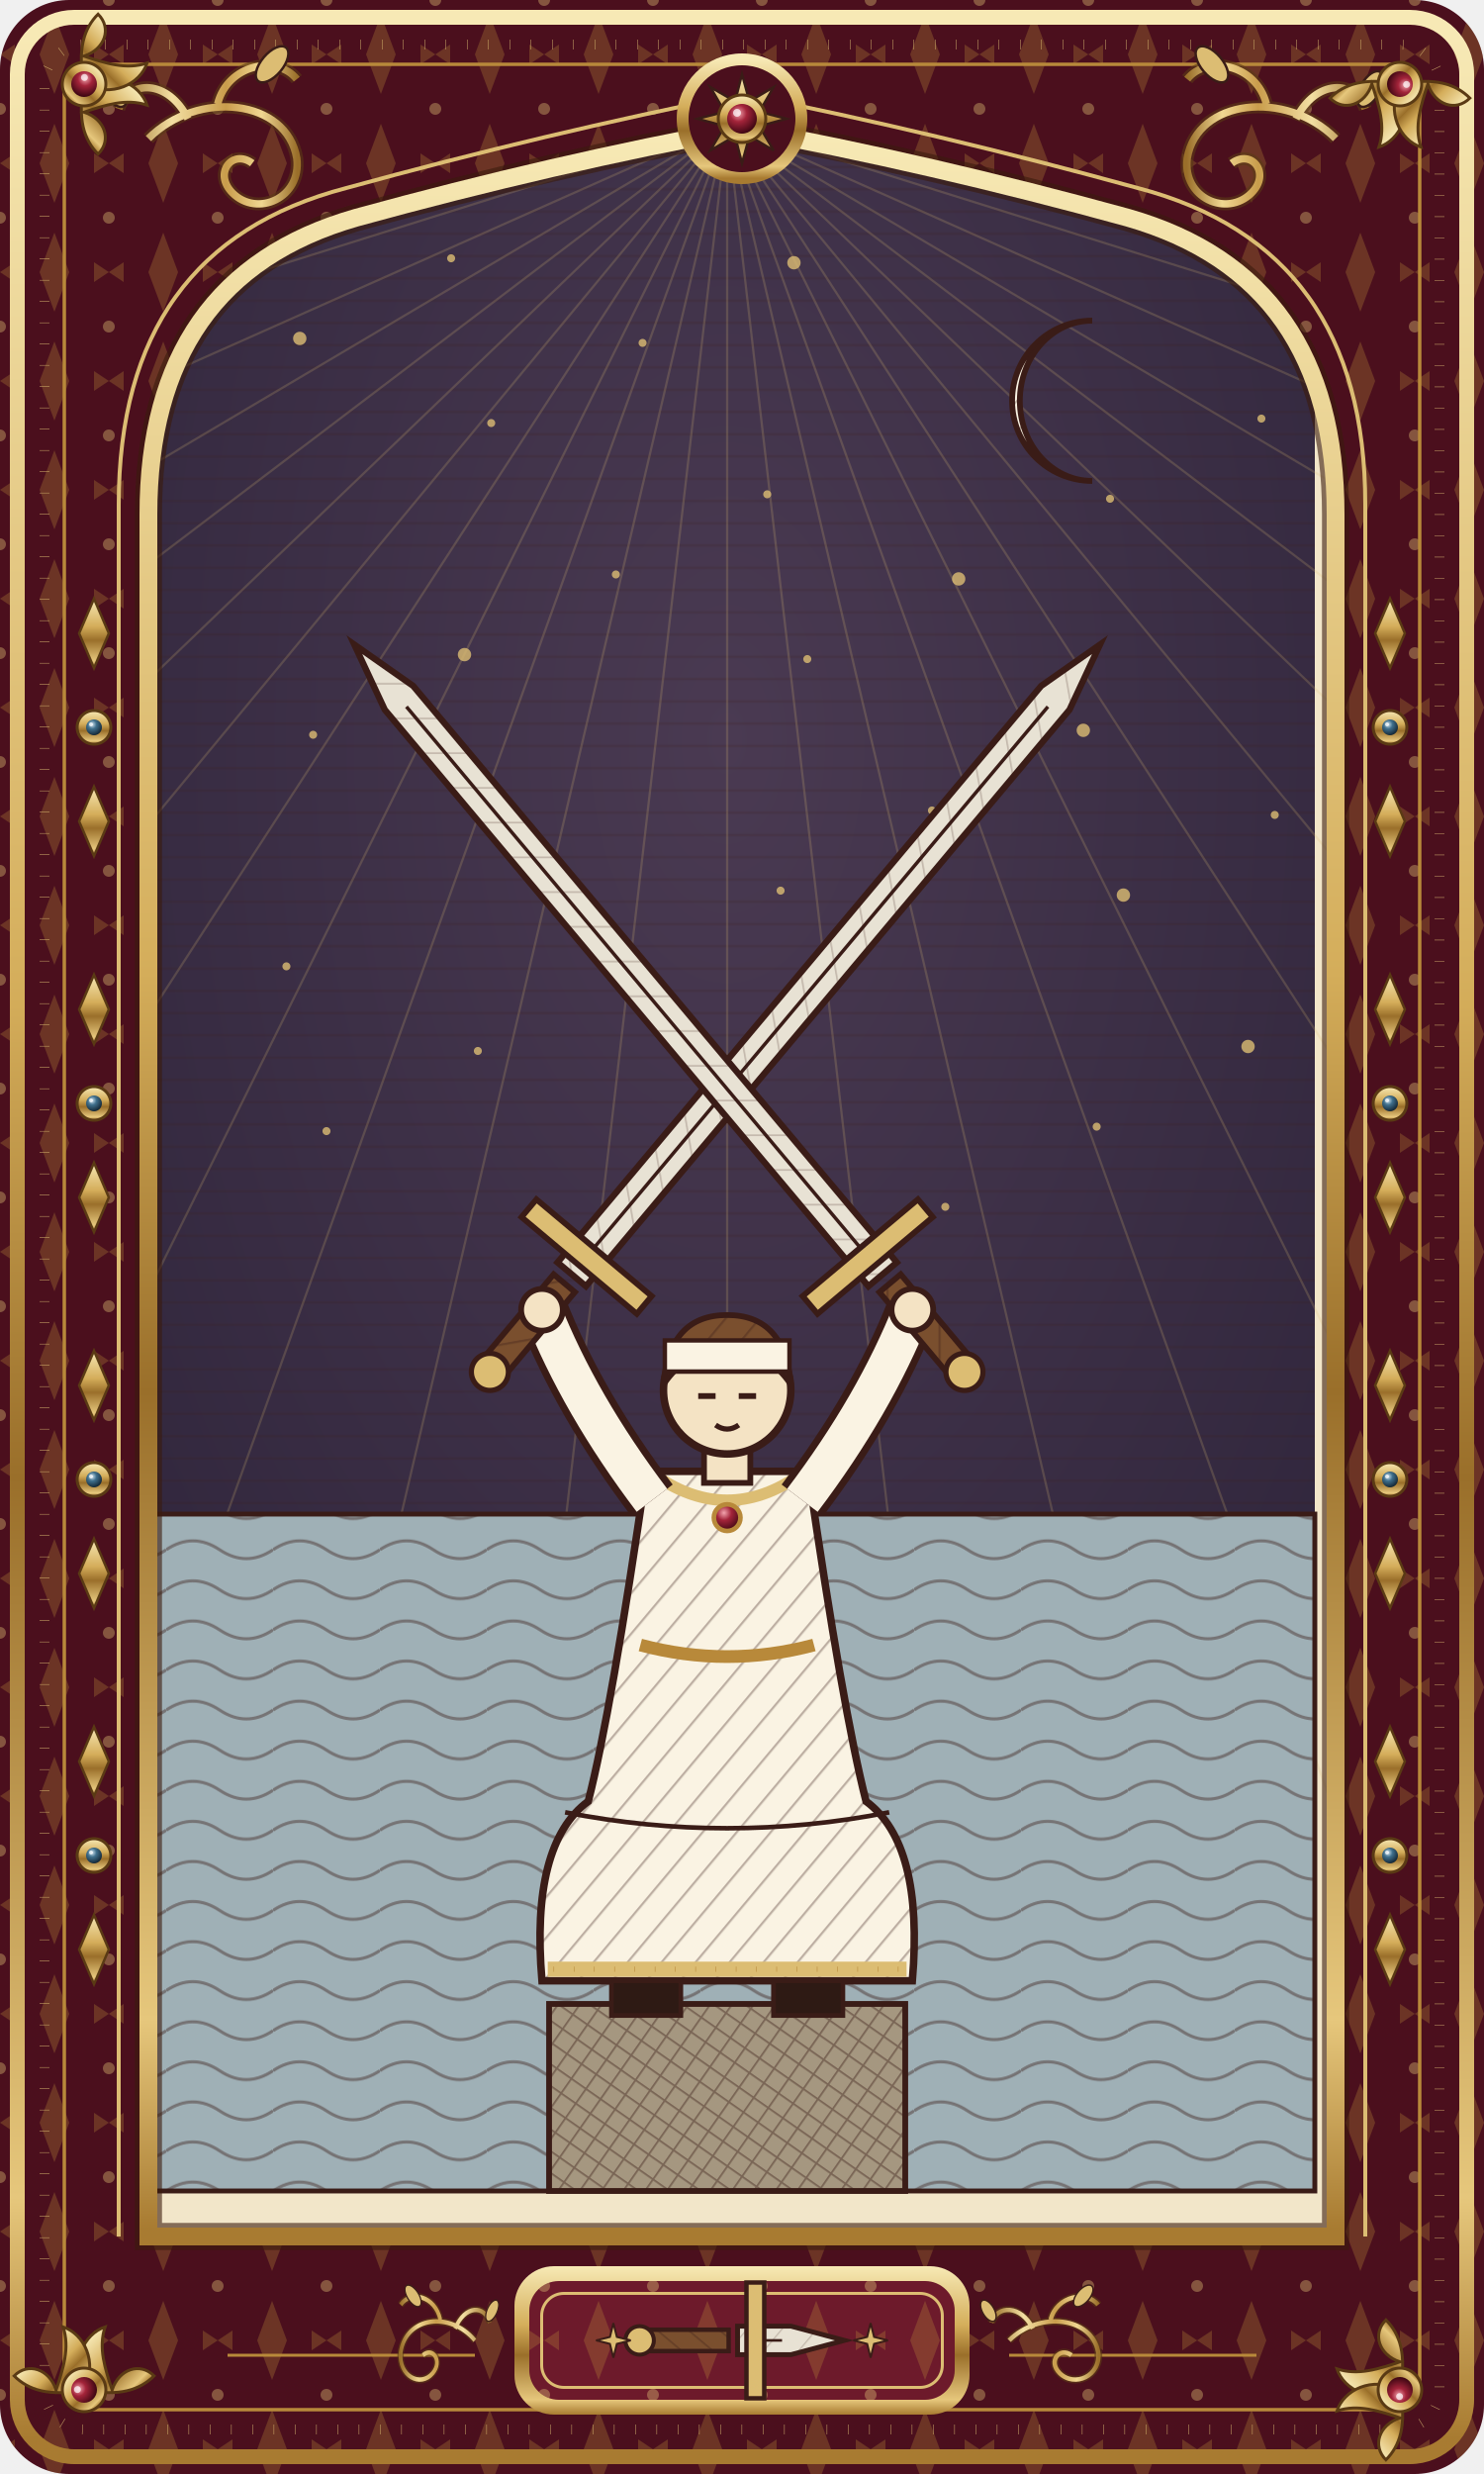
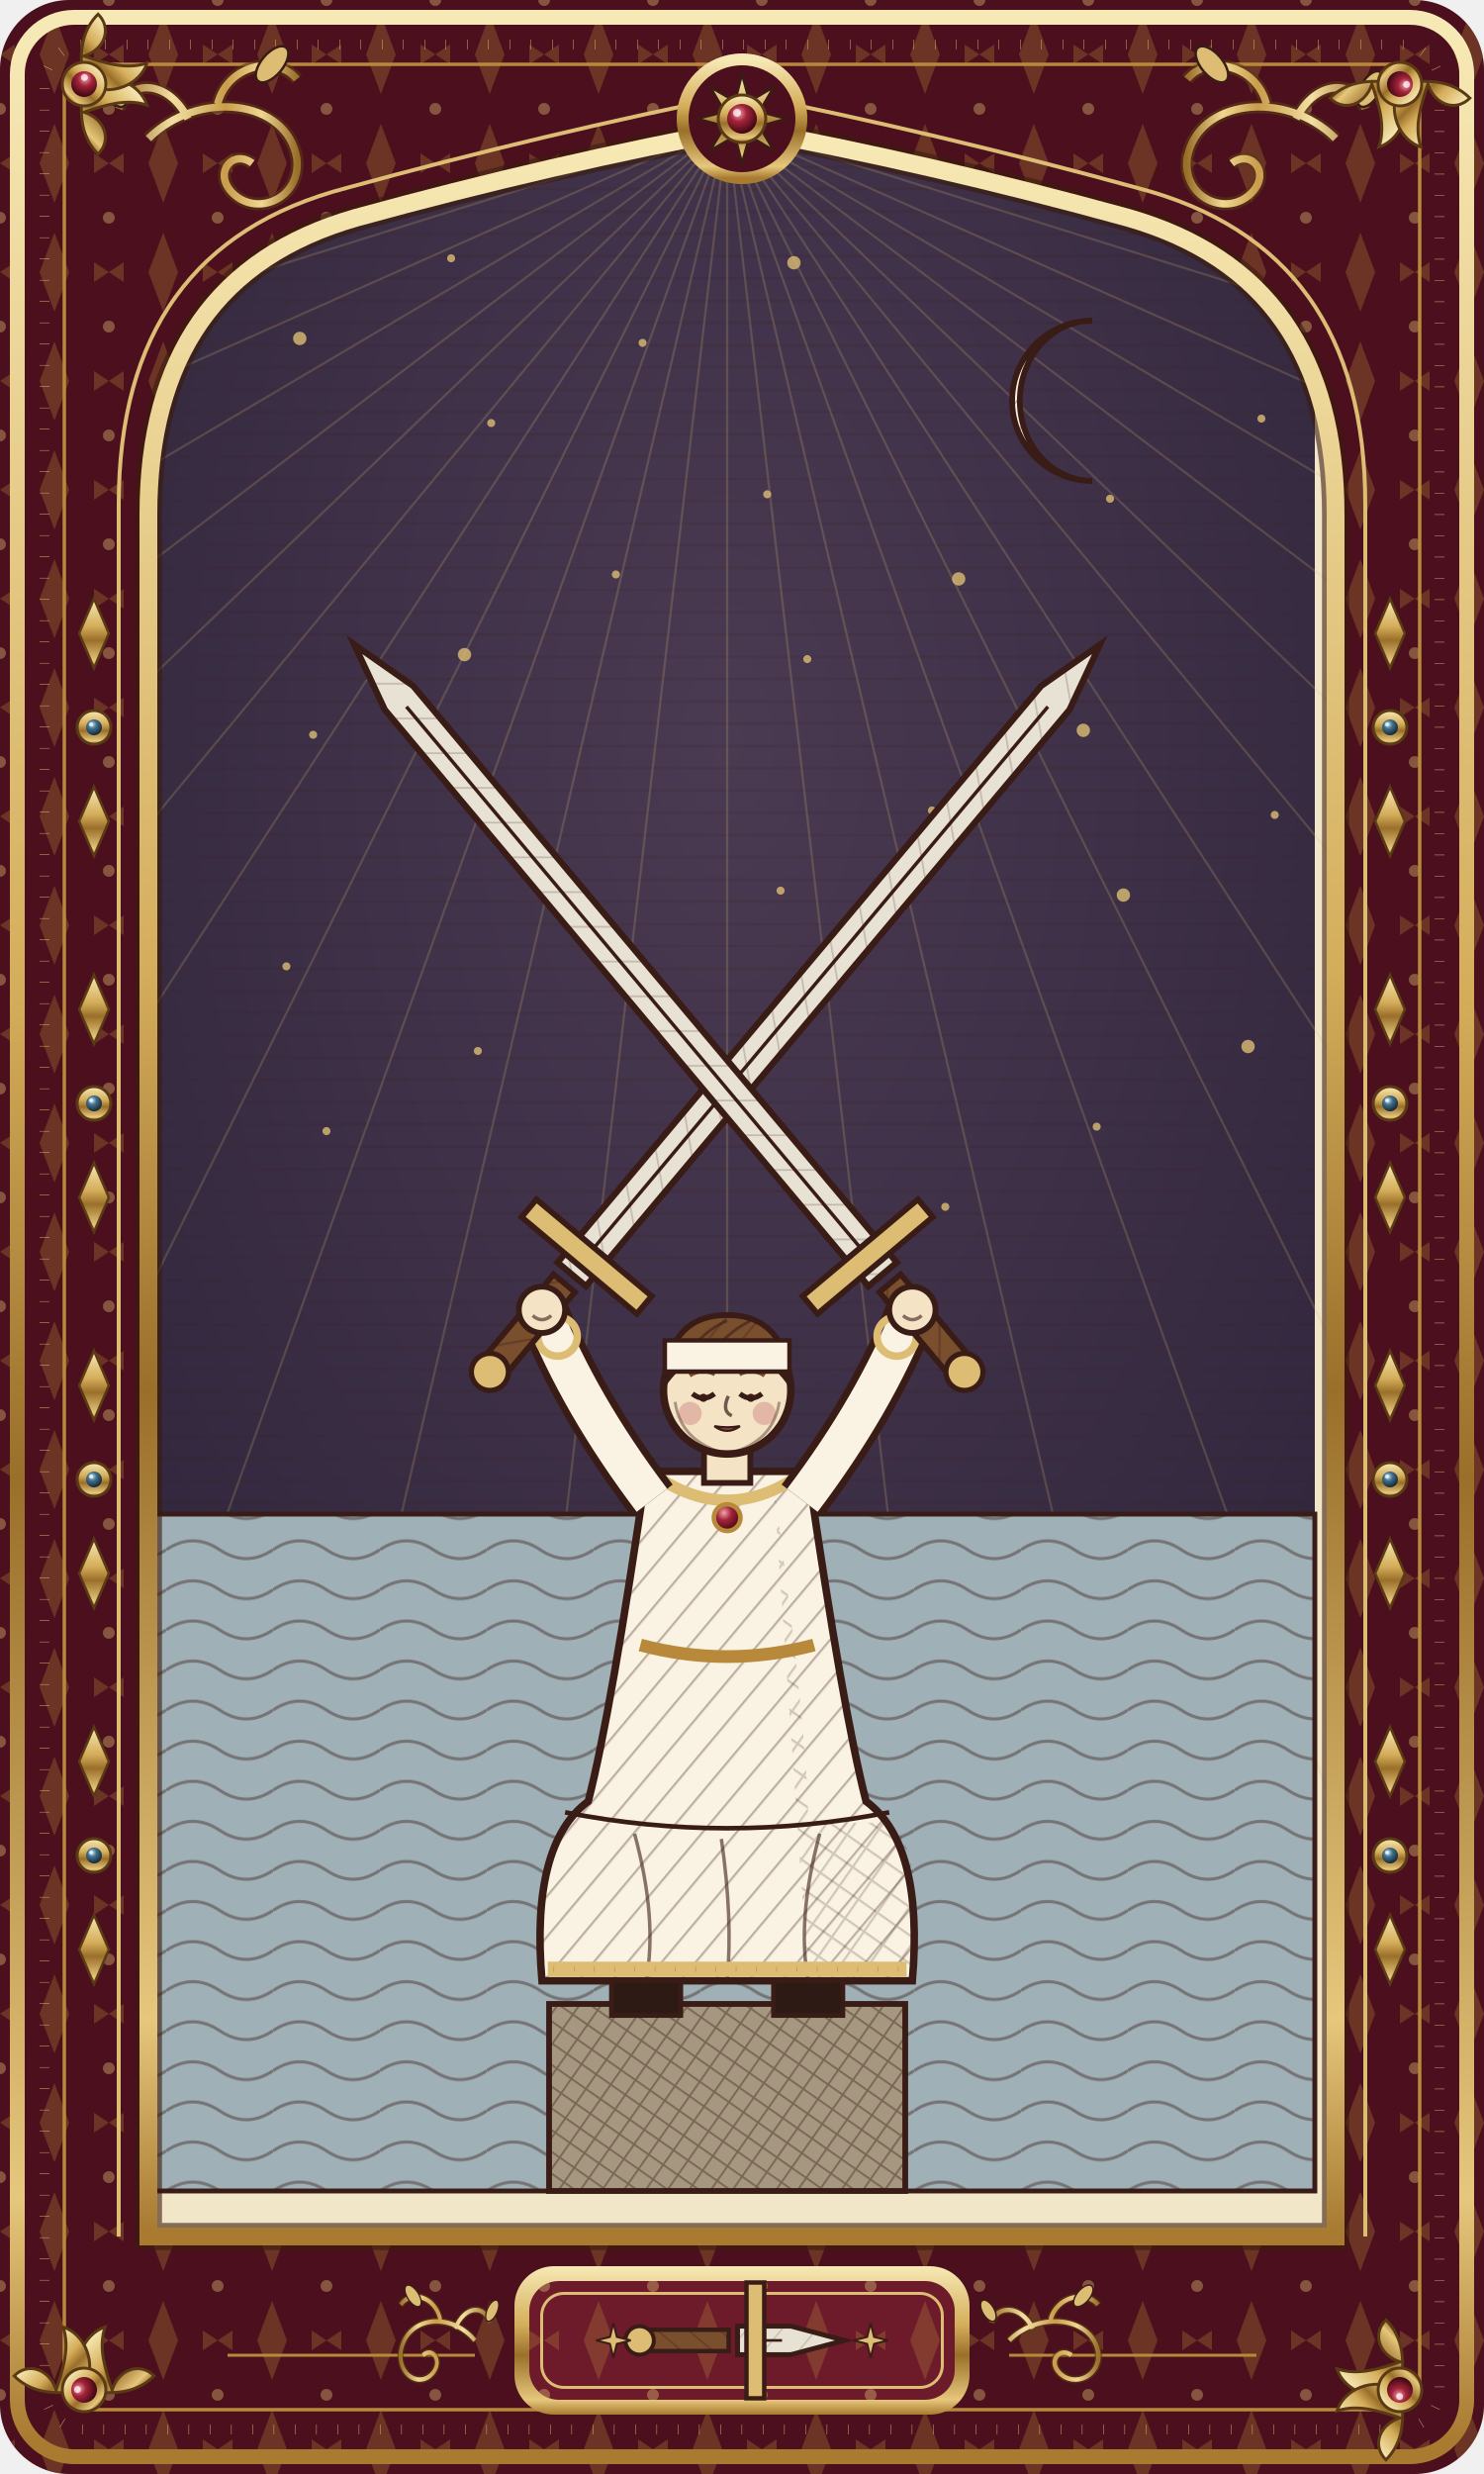
<svg xmlns="http://www.w3.org/2000/svg" width="300" height="500" viewBox="0 0 300 500">
  <defs>
    <pattern id="h" width="4.5" height="4.5" patternUnits="userSpaceOnUse" patternTransform="rotate(40)">
      <line x1="0" y1="0" x2="0" y2="4.5" stroke="#3a1c17" stroke-width="0.8" opacity="0.3" />
    </pattern>
    <pattern id="hx" width="4" height="4" patternUnits="userSpaceOnUse" patternTransform="rotate(35)">
      <path d="M0,0V4M0,0H4" stroke="#3a1c17" stroke-width="0.8" opacity="0.4" />
    </pattern>
    <pattern id="hz" width="8" height="5" patternUnits="userSpaceOnUse">
      <line x1="0" y1="2.5" x2="8" y2="2.5" stroke="#3a1c17" stroke-width="0.6" opacity="0.2" />
    </pattern>
    <pattern id="hl" width="6" height="6" patternUnits="userSpaceOnUse" patternTransform="rotate(-50)">
      <line x1="0" y1="0" x2="0" y2="6" stroke="#3a1c17" stroke-width="0.6" opacity="0.2" />
    </pattern>
    <pattern id="dots" width="7" height="7" patternUnits="userSpaceOnUse">
      <circle cx="2" cy="2" r="0.7" fill="#3a1c17" opacity="0.4" />
      <circle cx="5.5" cy="5" r="0.5" fill="#3a1c17" opacity="0.3" />
    </pattern>
    <pattern id="wv" width="24" height="9" patternUnits="userSpaceOnUse">
      <path d="M0,5 Q6,1 12,5 T24,5" fill="none" stroke="#3a1c17" stroke-width="0.7" opacity="0.4" />
    </pattern>
    <radialGradient id="pg" cx="50%" cy="42%" r="70%">
      <stop offset="0" stop-color="#f6ecd4" />
      <stop offset="0.7" stop-color="#f2e6c9" />
      <stop offset="1" stop-color="#e2cc9f" />
    </radialGradient>
    <radialGradient id="ng" cx="50%" cy="30%" r="80%">
      <stop offset="0" stop-color="#4a3a52" />
      <stop offset="1" stop-color="#2b2238" />
    </radialGradient>
    <linearGradient id="gold" x1="0" y1="0" x2="1" y2="1">
      <stop offset="0" stop-color="#dcbd73" />
      <stop offset="0.5" stop-color="#b8893a" />
      <stop offset="1" stop-color="#8e6626" />
    </linearGradient>
    <linearGradient id="gv" x1="0" y1="0" x2="0" y2="1">
      <stop offset="0" stop-color="#f7e9b5" />
      <stop offset="0.4" stop-color="#d4ad5a" />
      <stop offset="0.6" stop-color="#9a6f2a" />
      <stop offset="0.9" stop-color="#e6c77c" />
      <stop offset="1" stop-color="#a87b31" />
    </linearGradient>
    <linearGradient id="gh" x1="0" y1="0" x2="1" y2="0">
      <stop offset="0" stop-color="#9a6f2a" />
      <stop offset="0.3" stop-color="#f3dfa2" />
      <stop offset="0.6" stop-color="#c99d4c" />
      <stop offset="0.8" stop-color="#f0d791" />
      <stop offset="1" stop-color="#9a6f2a" />
    </linearGradient>
    <radialGradient id="gem" cx="38%" cy="32%" r="70%">
      <stop offset="0" stop-color="#f2a3ad" />
      <stop offset="0.4" stop-color="#a3243a" />
      <stop offset="1" stop-color="#3d0612" />
    </radialGradient>
    <radialGradient id="gemb" cx="38%" cy="32%" r="70%">
      <stop offset="0" stop-color="#cfe2ee" />
      <stop offset="0.4" stop-color="#3f6f8c" />
      <stop offset="1" stop-color="#132634" />
    </radialGradient>
    <radialGradient id="halo" cx="50%" cy="8%" r="75%">
      <stop offset="0" stop-color="#fff6d6" stop-opacity="0.9" />
      <stop offset="0.5" stop-color="#f4dc9a" stop-opacity="0.3" />
      <stop offset="1" stop-color="#f4dc9a" stop-opacity="0" />
    </radialGradient>
    <pattern id="damask" width="22" height="22" patternUnits="userSpaceOnUse">
      <path d="M11,3 l3,8 l-3,8 l-3,-8Z M0,11 l3,-2 l0,4Z M22,11 l-3,-2 l0,4Z" fill="#b8893a" opacity="0.3" />
      <circle cx="0" cy="0" r="1.2" fill="#dcbd73" opacity="0.4" />
      <circle cx="22" cy="22" r="1.2" fill="#dcbd73" opacity="0.4" />
      <circle cx="22" cy="0" r="1.2" fill="#dcbd73" opacity="0.4" />
      <circle cx="0" cy="22" r="1.2" fill="#dcbd73" opacity="0.4" />
    </pattern>
    <clipPath id="panel">
      <path d="M30,452 V104 Q30,56 72,44 Q112,33 150,26 Q188,33 228,44 Q270,56 270,104 V452Z" />
    </clipPath>
    <g id="fl">
      <g transform="translate(0 0) rotate(0)">
        <path d="M0,0 C2,-6 8,-8 12,-6 C8,-4 6,0 4,4 C8,2 12,4 12,8 C8,8 4,6 0,0Z" fill="url(#gv)" stroke="#5a3a14" stroke-width="0.6" />
        <path d="M0,0 C6,-2 8,-8 6,-12 C4,-8 0,-6 -4,-4 C-2,-8 -4,-12 -8,-12 C-8,-8 -6,-4 0,0Z" fill="url(#gv)" stroke="#5a3a14" stroke-width="0.6" />
        <circle cx="0" cy="0" r="4.4" fill="url(#gv)" stroke="#5a3a14" stroke-width="0.6" />
        <circle cx="0" cy="0" r="2.6" fill="url(#gem)" />
        <circle cx="-0.9" cy="-1" r="0.7" fill="#fff" opacity="0.7" />
      </g>
    </g>
    <g id="cu">
      <g transform="">
        <path d="M0,0 C10,-10 28,-8 30,4 C31,12 22,16 17,11 C13,7 17,2 21,5 M8,-4 C4,-12 -4,-12 -6,-6 M14,-7 C16,-15 26,-17 30,-12" fill="none" stroke="#5a3a14" stroke-width="2.6" opacity="0.6" />
        <path d="M0,0 C10,-10 28,-8 30,4 C31,12 22,16 17,11 C13,7 17,2 21,5 M8,-4 C4,-12 -4,-12 -6,-6 M14,-7 C16,-15 26,-17 30,-12" fill="none" stroke="url(#gh)" stroke-width="1.5" />
        <ellipse cx="25" cy="-15" rx="2.2" ry="4.4" fill="#dcbd73" stroke="#3a1c17" stroke-width="0.5" transform="rotate(40 25 -15)" />
        <ellipse cx="-7" cy="-10" rx="2" ry="4" fill="#dcbd73" stroke="#3a1c17" stroke-width="0.5" transform="rotate(-30 -7 -10)" />
      </g>
    </g>
    <g id="gb">
      <circle cx="0" cy="0" r="3.4" fill="url(#gv)" stroke="#5a3a14" stroke-width="0.6" />
      <circle cx="0" cy="0" r="1.6" fill="url(#gemb)" />
      <circle cx="-0.6" cy="-0.6" r="0.4" fill="#fff" opacity="0.7" />
    </g>
    <path id="dm" d="M0,-7 L3,0 L0,7 L-3,0Z" fill="url(#gv)" stroke="#5a3a14" stroke-width="0.5" />
  </defs>
  <rect x="0" y="0" width="300" height="500" rx="14" fill="#4b0f1d" />
  <rect x="0" y="0" width="300" height="500" rx="14" fill="url(#damask)" />
  <rect x="3.5" y="3.5" width="293" height="493" rx="11.5" fill="none" stroke="url(#gv)" stroke-width="3" />
  <rect x="9" y="9" width="282" height="482" rx="8" fill="none" stroke="#dcbd73" stroke-width="2" stroke-dasharray="0.1 4.2" opacity="0.9" />
  <rect x="13" y="13" width="274" height="474" rx="6" fill="none" stroke="#b8893a" stroke-width="0.7" />
  <path d="M30,452 V104 Q30,56 72,44 Q112,33 150,26 Q188,33 228,44 Q270,56 270,104 V452Z" fill="#f2e6c9" />
  <g clip-path="url(#panel)">
    <g transform="translate(12 9) scale(0.9)">
      <rect x="18" y="18" width="264" height="464" fill="url(#ng)" />
      <rect x="18" y="18" width="264" height="464" fill="url(#hz)" opacity="0.8" />
      <path d="M150,18 L-262.6,96.7 M150,18 L-250.8,143.6 M150,18 L-233.7,188.8 M150,18 L-211.5,231.8 M150,18 L-184.5,271.9 M150,18 L-153.1,308.7 M150,18 L-117.7,341.6 M150,18 L-78.7,370.2 M150,18 L-36.7,394.2 M150,18 L7.7,413.2 M150,18 L54.1,426.9 M150,18 L101.7,435.2 M150,18 L150,438 M150,18 L198.3,435.2 M150,18 L245.9,426.9 M150,18 L292.3,413.2 M150,18 L336.8,394.2 M150,18 L378.8,370.2 M150,18 L417.7,341.6 M150,18 L453.1,308.7 M150,18 L484.5,271.9 M150,18 L511.5,231.8 M150,18 L533.7,188.8 M150,18 L550.8,143.6 M150,18 L562.6,96.7 " stroke="#dcbd73" stroke-width="0.5" opacity="0.2" />
      <circle cx="26" cy="32" r="1.5" fill="#dcbd73" opacity="0.8" />
      <circle cx="97" cy="85" r="0.9" fill="#dcbd73" opacity="0.8" />
      <circle cx="168" cy="138" r="0.9" fill="#dcbd73" opacity="0.8" />
      <circle cx="239" cy="191" r="1.5" fill="#dcbd73" opacity="0.8" />
      <circle cx="60" cy="244" r="0.9" fill="#dcbd73" opacity="0.8" />
      <circle cx="131" cy="67" r="0.9" fill="#dcbd73" opacity="0.8" />
      <circle cx="202" cy="120" r="1.5" fill="#dcbd73" opacity="0.8" />
      <circle cx="273" cy="173" r="0.9" fill="#dcbd73" opacity="0.8" />
      <circle cx="94" cy="226" r="0.9" fill="#dcbd73" opacity="0.8" />
      <circle cx="165" cy="49" r="1.5" fill="#dcbd73" opacity="0.8" />
      <circle cx="236" cy="102" r="0.9" fill="#dcbd73" opacity="0.8" />
      <circle cx="57" cy="155" r="0.9" fill="#dcbd73" opacity="0.8" />
      <circle cx="128" cy="208" r="1.5" fill="#dcbd73" opacity="0.8" />
      <circle cx="199" cy="261" r="0.9" fill="#dcbd73" opacity="0.8" />
      <circle cx="270" cy="84" r="0.9" fill="#dcbd73" opacity="0.8" />
      <circle cx="91" cy="137" r="1.5" fill="#dcbd73" opacity="0.8" />
      <circle cx="162" cy="190" r="0.9" fill="#dcbd73" opacity="0.8" />
      <circle cx="233" cy="243" r="0.9" fill="#dcbd73" opacity="0.8" />
      <circle cx="54" cy="66" r="1.5" fill="#dcbd73" opacity="0.8" />
      <circle cx="125" cy="119" r="0.9" fill="#dcbd73" opacity="0.8" />
      <circle cx="196" cy="172" r="0.9" fill="#dcbd73" opacity="0.8" />
      <circle cx="267" cy="225" r="1.5" fill="#dcbd73" opacity="0.8" />
      <circle cx="88" cy="48" r="0.9" fill="#dcbd73" opacity="0.8" />
      <circle cx="159" cy="101" r="0.9" fill="#dcbd73" opacity="0.8" />
      <circle cx="230" cy="154" r="1.5" fill="#dcbd73" opacity="0.8" />
      <circle cx="51" cy="207" r="0.9" fill="#dcbd73" opacity="0.8" />
      <path d="M232,62 A18,18 0 1,0 232,98 A14,15.5 0 1,1 232,62Z" fill="#faf3e3" stroke="#3a1c17" stroke-width="1.3" />
      <path d="M232,62 A18,18 0 1,0 232,98 A14,15.5 0 1,1 232,62Z" fill="url(#h)" />
      <rect x="18" y="330" width="264" height="152" fill="#9fb0b6" stroke="#3a1c17" stroke-width="1.1" />
      <rect x="18" y="330" width="264" height="152" fill="url(#wv)" />
      <path d="M110,440h80v42h-80Z" fill="#a59780" stroke="#3a1c17" stroke-width="1.3" />
      <path d="M110,440h80v42h-80Z" fill="url(#hx)" />
      <g transform="translate(150 440) scale(1.3 1.3)">
        <g fill="#faf3e3" stroke="#3a1c17" stroke-width="1.3">
          <path id="q38" d="M-14,-92 Q-20,-50.6 -24,-35 Q-34,-27.6 -32,-4 L32,-4 Q34,-27.6 24,-35 Q20,-50.6 14,-92Z" />
        </g>
        <use href="#q38" fill="url(#h)" />
        <path d="M-28,-33.1 Q0,-27.6 28,-33.1" fill="none" stroke="#3a1c17" stroke-width="0.8" />
        <path d="M-20,-4 h12 v6 h-12Z M8,-4 h12 v6 h-12Z" fill="#2e1a14" stroke="#3a1c17" stroke-width="0.8" />
+         <path d="M8,-90 Q14,-46 14,-31.3 L28,-31.3 Q34,-27.6 32,-4 L14,-4Z" fill="url(#hx)" opacity="0.5" />
+         <path d="M-14,-4 Q-12,-14.7 -16,-29.4 M0,-4 Q1,-14.7 -1,-28.5 M14,-4 Q12,-14.7 16,-29.4" fill="none" stroke="#3a1c17" stroke-width="0.6" opacity="0.6" />
        <path d="M-15,-62 Q0,-58 15,-62" fill="none" stroke="#b8893a" stroke-width="2.2" />
        <path d="M-12,-91 Q0,-83 12,-91" fill="none" stroke="#dcbd73" stroke-width="2" />
        <circle cx="0" cy="-84" r="2.3" fill="url(#gem)" stroke="#b8893a" stroke-width="0.8" />
        <path d="M-31,-6 H31" fill="none" stroke="#dcbd73" stroke-width="2.6" />
        <path d="M-30,-6 H30" fill="none" stroke="#b8893a" stroke-width="0.9" stroke-dasharray="0.1 3.4" />
        <path d="M-4,-90 v-6 h8 v6Z" fill="#f4e3c4" stroke="#3a1c17" stroke-width="1" />
        <circle cx="0" cy="-106" r="11" fill="#f4e3c4" stroke="#3a1c17" stroke-width="1.3" />
        <path d="M-11,-107 q1,-12 11,-12 q10,0 11,12 q-4,-6 -11,-6 q-7,0 -11,6Z" fill="#7a4f2e" stroke="#3a1c17" stroke-width="1" />
        <path d="M-11,-107 q1,-12 11,-12 q10,0 11,12 q-4,-6 -11,-6 q-7,0 -11,6Z" fill="url(#h)" />
-         <path d="M-5,-105 h3 M2,-105 h3" fill="none" stroke="#3a1c17" stroke-width="1" />
-         <path d="M-2,-100 q2,1.4 4,0" fill="none" stroke="#3a1c17" stroke-width="0.9" />
+         <path d="M-8,-110 q3,-6 8,-8 M-3,-112 q3,-4 7,-6 M3,-112 q3,-2 6,2" fill="none" stroke="#3a1c17" stroke-width="0.5" opacity="0.6" />
+         <path d="M-6.5,-108.6 q2.2,-1.4 4.4,-0.2 M2.1,-108.8 q2.2,-1.2 4.4,0.2" fill="none" stroke="#7a4f2e" stroke-width="0.8" />
+         <path d="M-6,-105.4 q1.9,1.5 3.8,0 M2.2,-105.4 q1.9,1.5 3.8,0" fill="none" stroke="#3a1c17" stroke-width="0.9" />
+         <circle cx="-4.1" cy="-104.7" r="0.7" fill="#3a1c17" />
+         <circle cx="4.1" cy="-104.7" r="0.7" fill="#3a1c17" />
+         <path d="M0.2,-105 q-1.2,2.6 0.6,3.4" fill="none" stroke="#3a1c17" stroke-width="0.6" opacity="0.7" />
+         <path d="M-2.2,-99.8 q2.2,1.6 4.4,0 q-2.2,0.4 -4.4,0Z" fill="#b8505a" stroke="#3a1c17" stroke-width="0.4" />
+         <circle cx="-6.4" cy="-102" r="2" fill="#b8505a" opacity="0.3" />
+         <circle cx="6.4" cy="-102" r="2" fill="#b8505a" opacity="0.3" />
+         <path d="M-9,-104 q1,7 9,9 q8,-2 9,-9" fill="none" stroke="#3a1c17" stroke-width="0.5" opacity="0.4" />
        <g transform="translate(0 0)" />
        <path d="M-13,-87 Q-25.5,-103.5 -32,-119.9" fill="none" stroke="#3a1c17" stroke-width="9" />
        <path d="M-13,-87 Q-25.5,-103.5 -32,-119.9" fill="none" stroke="#faf3e3" stroke-width="6.6" />
+         <circle cx="-29.3" cy="-115.3" r="3.4" fill="none" stroke="#dcbd73" stroke-width="1.3" />
        <path d="M13,-87 Q25.5,-103.5 32,-119.9" fill="none" stroke="#3a1c17" stroke-width="9" />
        <path d="M13,-87 Q25.5,-103.5 32,-119.9" fill="none" stroke="#faf3e3" stroke-width="6.6" />
+         <circle cx="29.3" cy="-115.3" r="3.4" fill="none" stroke="#dcbd73" stroke-width="1.3" />
        <g transform="translate(-32 -119.9) rotate(40)">
          <path d="M-3.2,-8 L-3.2,-138 L0,-150 L3.2,-138 L3.2,-8Z" fill="#e8e2d4" stroke="#3a1c17" stroke-width="1.1" />
          <path d="M-3.2,-8 L-3.2,-138 L0,-150 L3.2,-138 L3.2,-8Z" fill="url(#hl)" />
          <path d="M0,-10 V-136" fill="none" stroke="#3a1c17" stroke-width="0.6" />
          <path d="M-13,-10 h26 v-4 h-26Z" fill="#dcbd73" stroke="#3a1c17" stroke-width="1" />
          <path d="M-2.4,-6 h4.8 v18 h-4.8Z" fill="#7a4f2e" stroke="#3a1c17" stroke-width="1" />
          <path d="M-2.4,-6 h4.8 v18 h-4.8Z" fill="url(#h)" />
          <circle cx="0" cy="14" r="3.2" fill="#dcbd73" stroke="#3a1c17" stroke-width="0.9" />
        </g>
        <g transform="translate(32 -119.9) rotate(-40)">
          <path d="M-3.2,-8 L-3.2,-138 L0,-150 L3.2,-138 L3.2,-8Z" fill="#e8e2d4" stroke="#3a1c17" stroke-width="1.1" />
          <path d="M-3.2,-8 L-3.2,-138 L0,-150 L3.2,-138 L3.2,-8Z" fill="url(#hl)" />
          <path d="M0,-10 V-136" fill="none" stroke="#3a1c17" stroke-width="0.6" />
          <path d="M-13,-10 h26 v-4 h-26Z" fill="#dcbd73" stroke="#3a1c17" stroke-width="1" />
          <path d="M-2.4,-6 h4.8 v18 h-4.8Z" fill="#7a4f2e" stroke="#3a1c17" stroke-width="1" />
          <path d="M-2.4,-6 h4.8 v18 h-4.8Z" fill="url(#h)" />
          <circle cx="0" cy="14" r="3.2" fill="#dcbd73" stroke="#3a1c17" stroke-width="0.9" />
        </g>
-         <circle cx="-32" cy="-119.9" r="3.6" fill="#f4e3c4" stroke="#3a1c17" stroke-width="1" />
-         <circle cx="32" cy="-119.9" r="3.6" fill="#f4e3c4" stroke="#3a1c17" stroke-width="1" />
+         <circle cx="-32" cy="-119.9" r="4" fill="#f4e3c4" stroke="#3a1c17" stroke-width="1" />
+         <path d="M-33.6,-118.9 q1.6,1.4 3.2,0" fill="none" stroke="#3a1c17" stroke-width="0.6" opacity="0.6" />
+         <circle cx="32" cy="-119.9" r="4" fill="#f4e3c4" stroke="#3a1c17" stroke-width="1" />
+         <path d="M30.4,-118.9 q1.6,1.4 3.2,0" fill="none" stroke="#3a1c17" stroke-width="0.6" opacity="0.6" />
      </g>
      <path d="M136,291h28v7h-28Z" fill="#faf3e3" stroke="#3a1c17" stroke-width="1" />
    </g>
  </g>
  <path d="M30,452 V104 Q30,56 72,44 Q112,33 150,26 Q188,33 228,44 Q270,56 270,104 V452Z" fill="none" stroke="#3a1a0c" stroke-width="5.5" opacity="0.6" />
  <path d="M30,452 V104 Q30,56 72,44 Q112,33 150,26 Q188,33 228,44 Q270,56 270,104 V452Z" fill="none" stroke="url(#gv)" stroke-width="3.6" />
  <path d="M24,452 V102 Q24,50 70,38 Q110,27 150,19 Q190,27 230,38 Q276,50 276,102 V452" fill="none" stroke="#dcbd73" stroke-width="0.8" />
  <use href="#cu" transform="translate(30 28)" />
  <use href="#cu" transform="translate(270 28) scale(-1 1)" />
  <use href="#dm" transform="translate(19 128)" />
  <use href="#dm" transform="translate(281 128)" />
  <use href="#gb" transform="translate(19 147)" />
  <use href="#gb" transform="translate(281 147)" />
  <use href="#dm" transform="translate(19 166)" />
  <use href="#dm" transform="translate(281 166)" />
  <use href="#dm" transform="translate(19 204)" />
  <use href="#dm" transform="translate(281 204)" />
  <use href="#gb" transform="translate(19 223)" />
  <use href="#gb" transform="translate(281 223)" />
  <use href="#dm" transform="translate(19 242)" />
  <use href="#dm" transform="translate(281 242)" />
  <use href="#dm" transform="translate(19 280)" />
  <use href="#dm" transform="translate(281 280)" />
  <use href="#gb" transform="translate(19 299)" />
  <use href="#gb" transform="translate(281 299)" />
  <use href="#dm" transform="translate(19 318)" />
  <use href="#dm" transform="translate(281 318)" />
  <use href="#dm" transform="translate(19 356)" />
  <use href="#dm" transform="translate(281 356)" />
  <use href="#gb" transform="translate(19 375)" />
  <use href="#gb" transform="translate(281 375)" />
  <use href="#dm" transform="translate(19 394)" />
  <use href="#dm" transform="translate(281 394)" />
  <circle cx="150" cy="24" r="12" fill="#4b0f1d" stroke="url(#gv)" stroke-width="2.4" />
  <path d="M150,15L151.5,20.5L156.4,17.6L153.5,22.6L159,24L153.5,25.5L156.4,30.4L151.5,27.5L150,33L148.6,27.5L143.6,30.4L146.5,25.5L141,24L146.5,22.6L143.6,17.6L148.6,20.5Z" fill="url(#gv)" stroke="#3a1c17" stroke-width="0.5" />
  <circle cx="150" cy="24" r="4.8" fill="url(#gv)" stroke="#5a3a14" stroke-width="0.6" />
  <circle cx="150" cy="24" r="3" fill="url(#gem)" />
  <circle cx="149" cy="22.8" r="0.8" fill="#fff" opacity="0.7" />
  <use href="#fl" transform="translate(17 17) rotate(45)" />
  <use href="#fl" transform="translate(283 17) rotate(135)" />
  <use href="#fl" transform="translate(17 483) rotate(-45)" />
  <use href="#fl" transform="translate(283 483) rotate(-135)" />
  <path d="M40,471 H96 M204,471 H260" fill="none" stroke="url(#gh)" stroke-width="1.2" />
  <path d="M46,476 H96 M204,476 H254" fill="none" stroke="#b8893a" stroke-width="0.6" />
  <use href="#cu" transform="translate(96 473) scale(-0.5 0.6)" />
  <use href="#cu" transform="translate(204 473) scale(0.6)" />
  <rect x="104" y="458" width="92" height="30" rx="8" fill="url(#gv)" />
  <rect x="107" y="461" width="86" height="24" rx="6" fill="#6d1a2b" />
  <rect x="107" y="461" width="86" height="24" rx="6" fill="url(#damask)" />
  <rect x="109.5" y="463.5" width="81" height="19" rx="4.5" fill="none" stroke="#dcbd73" stroke-width="0.6" />
  <g transform="translate(150 473)">
    <g transform="scale(0.9) translate(-9 0) rotate(90)">
      <path d="M-3.2,-8 L-3.2,-20 L0,-32 L3.2,-20 L3.2,-8Z" fill="#e8e2d4" stroke="#3a1c17" stroke-width="1.1" />
      <path d="M-3.2,-8 L-3.2,-20 L0,-32 L3.2,-20 L3.2,-8Z" fill="url(#hl)" />
      <path d="M0,-10 V-18" fill="none" stroke="#3a1c17" stroke-width="0.6" />
      <path d="M-13,-10 h26 v-4 h-26Z" fill="#dcbd73" stroke="#3a1c17" stroke-width="1" />
      <path d="M-2.4,-6 h4.8 v18 h-4.8Z" fill="#7a4f2e" stroke="#3a1c17" stroke-width="1" />
      <path d="M-2.4,-6 h4.8 v18 h-4.8Z" fill="url(#h)" />
      <circle cx="0" cy="14" r="3.2" fill="#dcbd73" stroke="#3a1c17" stroke-width="0.9" />
    </g>
  </g>
  <path d="M124,469.5L124.7,472.3L127.5,473L124.7,473.7L124,476.5L123.3,473.7L120.5,473L123.3,472.3Z" fill="#dcbd73" stroke="#3a1c17" stroke-width="0.4" />
  <path d="M176,469.5L176.7,472.3L179.5,473L176.7,473.7L176,476.5L175.3,473.7L172.5,473L175.3,472.3Z" fill="#dcbd73" stroke="#3a1c17" stroke-width="0.4" />
</svg>
